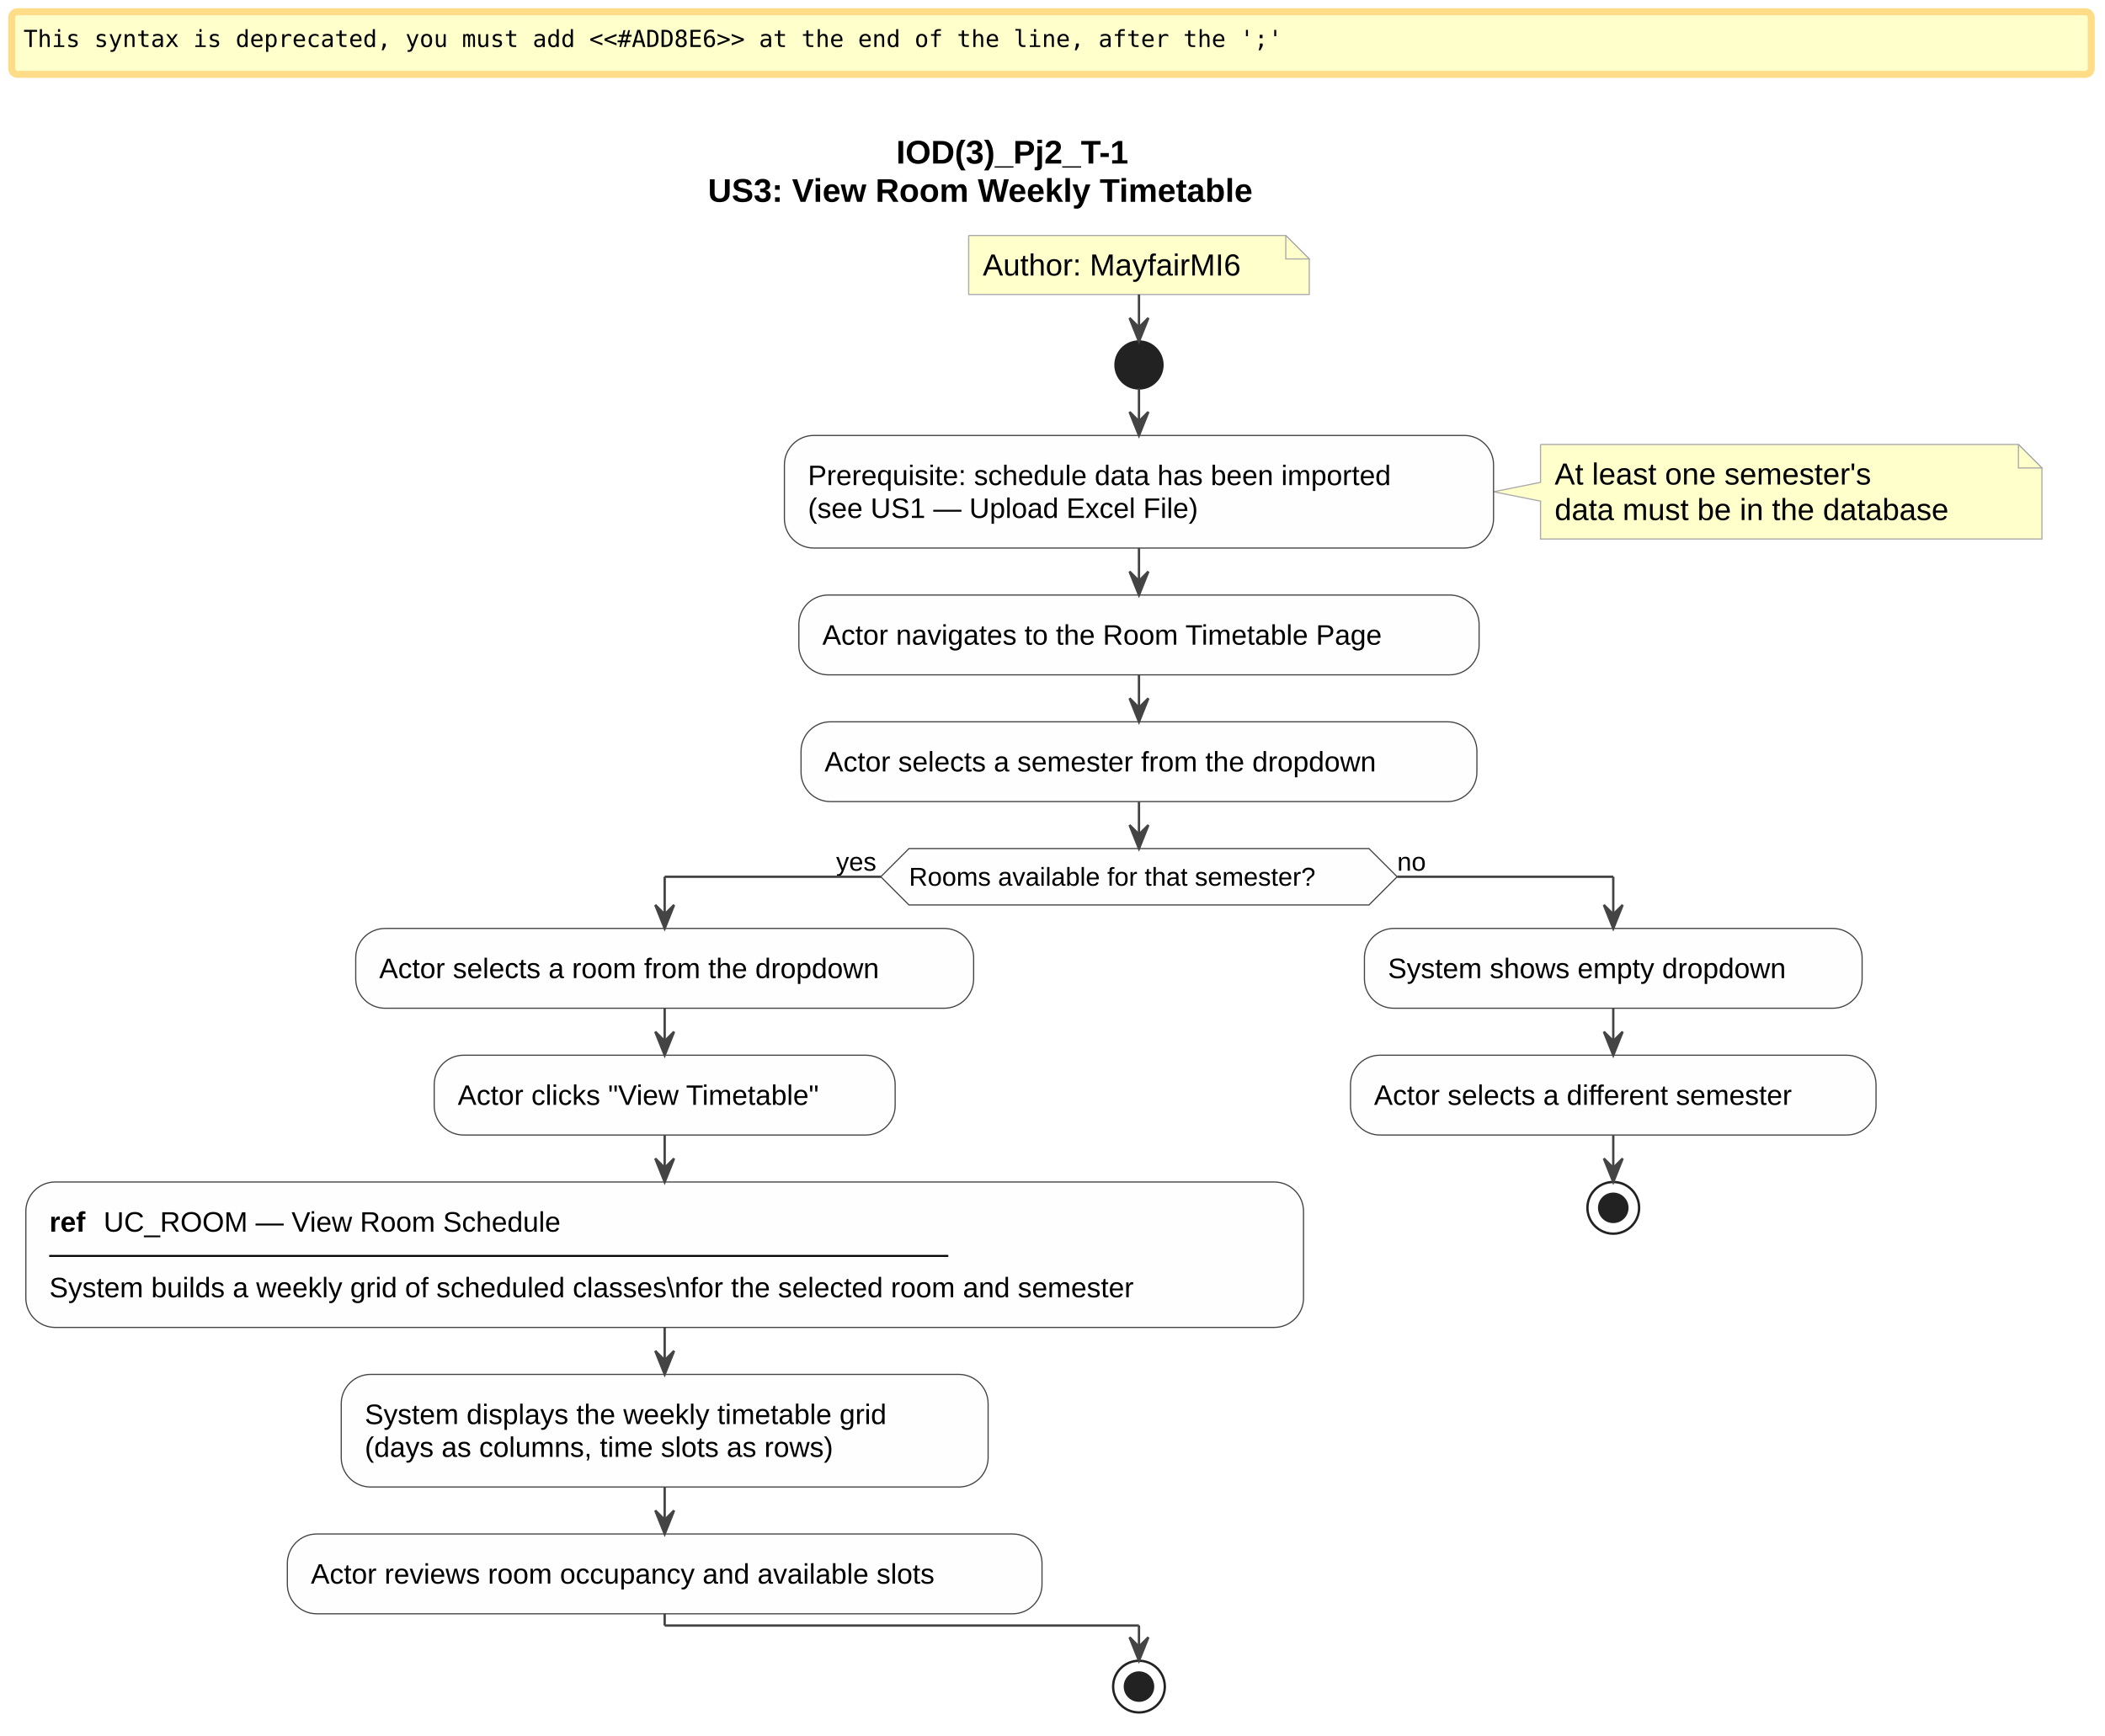
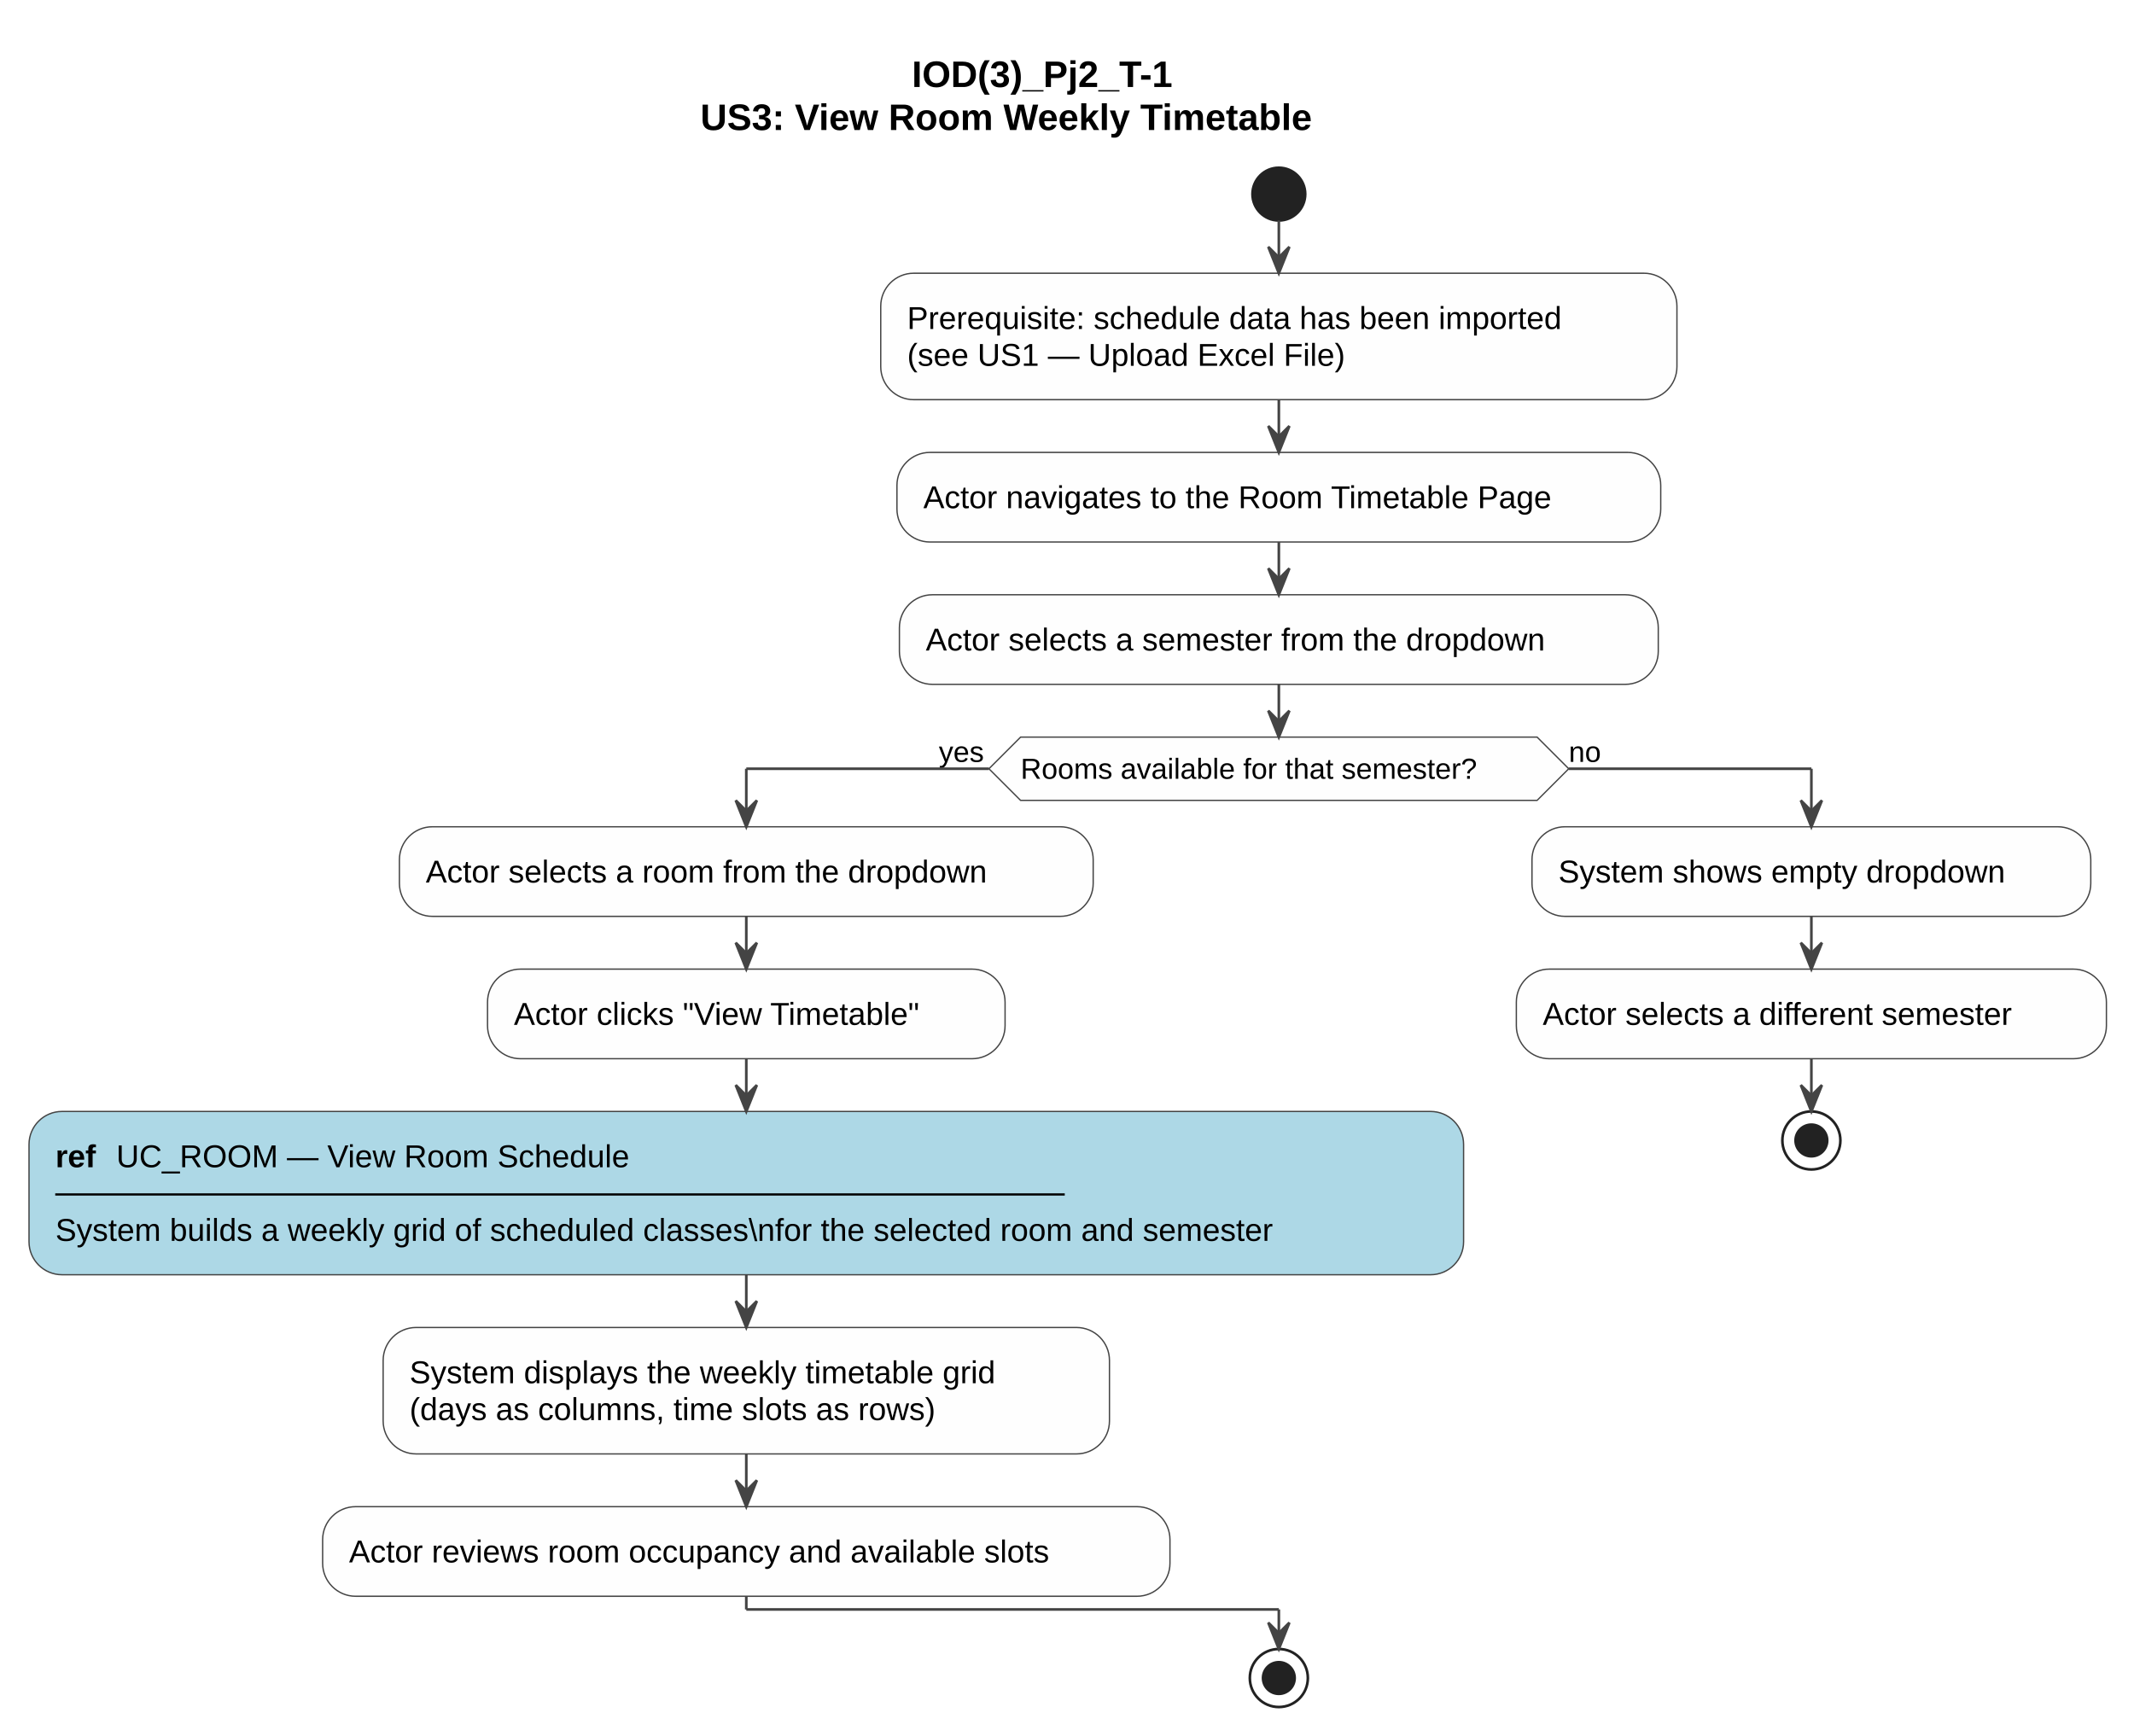
- <svg xmlns="http://www.w3.org/2000/svg" contentStyleType="text/css" data-diagram-type="ACTIVITY" height="739px" preserveAspectRatio="none" style="width:896px;height:739px;background:#FFFFFF;" version="1.1" viewBox="0 0 896 739" width="896px" zoomAndPan="magnify">
+ <svg xmlns="http://www.w3.org/2000/svg" contentStyleType="text/css" height="658px" preserveAspectRatio="none" style="width:809px;height:658px;background:#FFFFFF;" version="1.1" viewBox="0 0 809 658" width="809px" zoomAndPan="magnify">
  <defs />
  <g>
-     <rect fill="#FFFFCC" height="26.641" rx="2.5" ry="2.5" style="stroke:#FFDD88;stroke-width:3;" width="885.152" x="5" y="5" />
-     <text fill="#000000" font-family="monospace" font-size="10" lengthAdjust="spacing" textLength="535.825" x="10" y="20">This syntax is deprecated, you must add &lt;&lt;#ADD8E6&gt;&gt; at the end of the line, after the ';'</text>
-     <g class="title" data-source-line="11">
-       <text fill="#000000" font-family="Arial" font-size="14" font-weight="bold" lengthAdjust="spacing" textLength="115.172" x="381.49" y="69.636">IOD(3)_Pj2_T-1</text>
-       <text fill="#000000" font-family="Arial" font-size="14" font-weight="bold" lengthAdjust="spacing" textLength="275.509" x="301.322" y="85.933">US3: View Room Weekly Timetable</text>
-     </g>
-     <path d="M412.32,100.234 L412.32,125.367 L557.296,125.367 L557.296,110.234 L547.296,100.234 L412.32,100.234" fill="#FFFFCC" style="stroke:#AAAAAA;stroke-width:0.5;" />
-     <path d="M547.296,100.234 L547.296,110.234 L557.296,110.234 L547.296,100.234" fill="#FFFFCC" style="stroke:#AAAAAA;stroke-width:0.5;" />
-     <text fill="#000000" font-family="Arial" font-size="13" lengthAdjust="spacing" textLength="123.976" x="418.32" y="117.301">Author: MayfairMI6</text>
-     <ellipse cx="484.808" cy="155.367" fill="#222222" rx="10" ry="10" style="stroke:#222222;stroke-width:1;" />
-     <path d="M655.729,189.203 L655.729,205.336 L635.729,209.336 L655.729,213.336 L655.729,229.469 A0,0 0 0 0 655.729,229.469 L869.152,229.469 A0,0 0 0 0 869.152,229.469 L869.152,199.203 L859.152,189.203 L655.729,189.203 A0,0 0 0 0 655.729,189.203" fill="#FFFFCC" style="stroke:#AAAAAA;stroke-width:0.5;" />
-     <path d="M859.152,189.203 L859.152,199.203 L869.152,199.203 L859.152,189.203" fill="#FFFFCC" style="stroke:#AAAAAA;stroke-width:0.5;" />
-     <text fill="#000000" font-family="Arial" font-size="13" lengthAdjust="spacing" textLength="153.017" x="661.729" y="206.27">At least one semester's</text>
-     <text fill="#000000" font-family="Arial" font-size="13" lengthAdjust="spacing" textLength="192.423" x="661.729" y="221.403">data must be in the database</text>
-     <rect fill="#FEFEFE" height="47.938" rx="12.5" ry="12.5" style="stroke:#444444;stroke-width:0.5;" width="301.842" x="333.887" y="185.367" />
-     <text fill="#000000" font-family="Arial" font-size="12" lengthAdjust="spacing" textLength="281.842" x="343.887" y="206.506">Prerequisite: schedule data has been imported</text>
-     <text fill="#000000" font-family="Arial" font-size="12" lengthAdjust="spacing" textLength="180.486" x="343.887" y="220.475">(see US1 — Upload Excel File)</text>
-     <rect fill="#FEFEFE" height="33.969" rx="12.5" ry="12.5" style="stroke:#444444;stroke-width:0.5;" width="289.549" x="340.034" y="253.305" />
-     <text fill="#000000" font-family="Arial" font-size="12" lengthAdjust="spacing" textLength="269.549" x="350.034" y="274.443">Actor navigates to the Room Timetable Page</text>
-     <rect fill="#FEFEFE" height="33.969" rx="12.5" ry="12.5" style="stroke:#444444;stroke-width:0.5;" width="287.685" x="340.965" y="307.273" />
-     <text fill="#000000" font-family="Arial" font-size="12" lengthAdjust="spacing" textLength="267.685" x="350.965" y="328.412">Actor selects a semester from the dropdown</text>
-     <polygon fill="#FEFEFE" points="386.906,361.242,582.71,361.242,594.71,373.242,582.71,385.242,386.906,385.242,374.906,373.242,386.906,361.242" style="stroke:#444444;stroke-width:0.5;" />
-     <text fill="#000000" font-family="Arial" font-size="11" lengthAdjust="spacing" textLength="195.803" x="386.906" y="377.05">Rooms available for that semester?</text>
-     <text fill="#000000" font-family="Arial" font-size="11" lengthAdjust="spacing" textLength="19.008" x="355.898" y="370.648">yes</text>
-     <text fill="#000000" font-family="Arial" font-size="11" lengthAdjust="spacing" textLength="13.702" x="594.71" y="370.648">no</text>
-     <rect fill="#FEFEFE" height="33.969" rx="12.5" ry="12.5" style="stroke:#444444;stroke-width:0.5;" width="263.012" x="151.417" y="395.242" />
-     <text fill="#000000" font-family="Arial" font-size="12" lengthAdjust="spacing" textLength="243.012" x="161.417" y="416.381">Actor selects a room from the dropdown</text>
-     <rect fill="#FEFEFE" height="33.969" rx="12.5" ry="12.5" style="stroke:#444444;stroke-width:0.5;" width="196.203" x="184.821" y="449.211" />
-     <text fill="#000000" font-family="Arial" font-size="12" lengthAdjust="spacing" textLength="176.203" x="194.821" y="470.35">Actor clicks "View Timetable"</text>
-     <rect fill="#FEFEFE" height="61.906" rx="12.5" ry="12.5" style="stroke:#444444;stroke-width:0.5;" width="543.846" x="11" y="503.18" />
-     <text fill="#000000" font-family="Arial" font-size="12" font-weight="bold" lengthAdjust="spacing" textLength="19.277" x="21" y="524.318">ref</text>
-     <text fill="#000000" font-family="Arial" font-size="12" lengthAdjust="spacing" textLength="206.596" x="44.092" y="524.318">UC_ROOM — View Room Schedule</text>
-     <text fill="#000000" font-family="Arial" font-size="12" lengthAdjust="spacing" textLength="325.107" x="21" y="538.287">─────────────────────────────────────────────</text>
-     <text fill="#000000" font-family="Arial" font-size="12" lengthAdjust="spacing" textLength="523.846" x="21" y="552.256">System builds a weekly grid of scheduled classes\nfor the selected room and semester</text>
-     <rect fill="#FEFEFE" height="47.938" rx="12.5" ry="12.5" style="stroke:#444444;stroke-width:0.5;" width="275.346" x="145.25" y="585.086" />
-     <text fill="#000000" font-family="Arial" font-size="12" lengthAdjust="spacing" textLength="255.346" x="155.25" y="606.225">System displays the weekly timetable grid</text>
-     <text fill="#000000" font-family="Arial" font-size="12" lengthAdjust="spacing" textLength="225.363" x="155.25" y="620.193">(days as columns, time slots as rows)</text>
-     <rect fill="#FEFEFE" height="33.969" rx="12.5" ry="12.5" style="stroke:#444444;stroke-width:0.5;" width="321.225" x="122.311" y="653.023" />
-     <text fill="#000000" font-family="Arial" font-size="12" lengthAdjust="spacing" textLength="301.225" x="132.31" y="674.162">Actor reviews room occupancy and available slots</text>
-     <rect fill="#FEFEFE" height="33.969" rx="12.5" ry="12.5" style="stroke:#444444;stroke-width:0.5;" width="211.842" x="580.773" y="395.242" />
-     <text fill="#000000" font-family="Arial" font-size="12" lengthAdjust="spacing" textLength="191.842" x="590.773" y="416.381">System shows empty dropdown</text>
-     <rect fill="#FEFEFE" height="33.969" rx="12.5" ry="12.5" style="stroke:#444444;stroke-width:0.5;" width="223.695" x="574.846" y="449.211" />
-     <text fill="#000000" font-family="Arial" font-size="12" lengthAdjust="spacing" textLength="203.695" x="584.846" y="470.35">Actor selects a different semester</text>
-     <ellipse cx="686.693" cy="514.18" fill="none" rx="11" ry="11" style="stroke:#222222;stroke-width:1;" />
-     <ellipse cx="686.693" cy="514.18" fill="#222222" rx="6" ry="6" style="stroke:#222222;stroke-width:1;" />
-     <ellipse cx="484.808" cy="717.992" fill="none" rx="11" ry="11" style="stroke:#222222;stroke-width:1;" />
-     <ellipse cx="484.808" cy="717.992" fill="#222222" rx="6" ry="6" style="stroke:#222222;stroke-width:1;" />
-     <line style="stroke:#444444;stroke-width:1;" x1="484.808" x2="484.808" y1="125.367" y2="145.367" />
-     <polygon fill="#444444" points="480.808,135.367,484.808,145.367,488.808,135.367,484.808,139.367" style="stroke:#444444;stroke-width:1;" />
-     <line style="stroke:#444444;stroke-width:1;" x1="484.808" x2="484.808" y1="165.367" y2="185.367" />
-     <polygon fill="#444444" points="480.808,175.367,484.808,185.367,488.808,175.367,484.808,179.367" style="stroke:#444444;stroke-width:1;" />
-     <line style="stroke:#444444;stroke-width:1;" x1="484.808" x2="484.808" y1="233.305" y2="253.305" />
-     <polygon fill="#444444" points="480.808,243.305,484.808,253.305,488.808,243.305,484.808,247.305" style="stroke:#444444;stroke-width:1;" />
-     <line style="stroke:#444444;stroke-width:1;" x1="484.808" x2="484.808" y1="287.273" y2="307.273" />
-     <polygon fill="#444444" points="480.808,297.273,484.808,307.273,488.808,297.273,484.808,301.273" style="stroke:#444444;stroke-width:1;" />
-     <line style="stroke:#444444;stroke-width:1;" x1="282.923" x2="282.923" y1="429.211" y2="449.211" />
-     <polygon fill="#444444" points="278.923,439.211,282.923,449.211,286.923,439.211,282.923,443.211" style="stroke:#444444;stroke-width:1;" />
-     <line style="stroke:#444444;stroke-width:1;" x1="282.923" x2="282.923" y1="483.18" y2="503.18" />
-     <polygon fill="#444444" points="278.923,493.18,282.923,503.18,286.923,493.18,282.923,497.18" style="stroke:#444444;stroke-width:1;" />
-     <line style="stroke:#444444;stroke-width:1;" x1="282.923" x2="282.923" y1="565.086" y2="585.086" />
-     <polygon fill="#444444" points="278.923,575.086,282.923,585.086,286.923,575.086,282.923,579.086" style="stroke:#444444;stroke-width:1;" />
-     <line style="stroke:#444444;stroke-width:1;" x1="282.923" x2="282.923" y1="633.023" y2="653.023" />
-     <polygon fill="#444444" points="278.923,643.023,282.923,653.023,286.923,643.023,282.923,647.023" style="stroke:#444444;stroke-width:1;" />
-     <line style="stroke:#444444;stroke-width:1;" x1="686.693" x2="686.693" y1="429.211" y2="449.211" />
-     <polygon fill="#444444" points="682.693,439.211,686.693,449.211,690.693,439.211,686.693,443.211" style="stroke:#444444;stroke-width:1;" />
-     <line style="stroke:#444444;stroke-width:1;" x1="686.693" x2="686.693" y1="483.18" y2="503.18" />
-     <polygon fill="#444444" points="682.693,493.18,686.693,503.18,690.693,493.18,686.693,497.18" style="stroke:#444444;stroke-width:1;" />
-     <line style="stroke:#444444;stroke-width:1;" x1="374.906" x2="282.923" y1="373.242" y2="373.242" />
-     <line style="stroke:#444444;stroke-width:1;" x1="282.923" x2="282.923" y1="373.242" y2="395.242" />
-     <polygon fill="#444444" points="278.923,385.242,282.923,395.242,286.923,385.242,282.923,389.242" style="stroke:#444444;stroke-width:1;" />
-     <line style="stroke:#444444;stroke-width:1;" x1="594.71" x2="686.693" y1="373.242" y2="373.242" />
-     <line style="stroke:#444444;stroke-width:1;" x1="686.693" x2="686.693" y1="373.242" y2="395.242" />
-     <polygon fill="#444444" points="682.693,385.242,686.693,395.242,690.693,385.242,686.693,389.242" style="stroke:#444444;stroke-width:1;" />
-     <line style="stroke:#444444;stroke-width:1;" x1="282.923" x2="282.923" y1="686.992" y2="691.992" />
-     <line style="stroke:#444444;stroke-width:1;" x1="282.923" x2="484.808" y1="691.992" y2="691.992" />
-     <line style="stroke:#444444;stroke-width:1;" x1="484.808" x2="484.808" y1="691.992" y2="706.992" />
-     <polygon fill="#444444" points="480.808,696.992,484.808,706.992,488.808,696.992,484.808,700.992" style="stroke:#444444;stroke-width:1;" />
-     <line style="stroke:#444444;stroke-width:1;" x1="484.808" x2="484.808" y1="341.242" y2="361.242" />
-     <polygon fill="#444444" points="480.808,351.242,484.808,361.242,488.808,351.242,484.808,355.242" style="stroke:#444444;stroke-width:1;" />
+     <text fill="#000000" font-family="Arial" font-size="14" font-weight="bold" lengthAdjust="spacing" textLength="115.172" x="345.685" y="32.995">IOD(3)_Pj2_T-1</text>
+     <text fill="#000000" font-family="Arial" font-size="14" font-weight="bold" lengthAdjust="spacing" textLength="275.509" x="265.516" y="49.292">US3: View Room Weekly Timetable</text>
+     <ellipse cx="484.808" cy="73.594" fill="#222222" rx="10" ry="10" style="stroke:#222222;stroke-width:1;" />
+     <rect fill="#FEFEFE" height="47.938" rx="12.5" ry="12.5" style="stroke:#444444;stroke-width:0.5;" width="301.842" x="333.887" y="103.594" />
+     <text fill="#000000" font-family="Arial" font-size="12" lengthAdjust="spacing" textLength="281.842" x="343.887" y="124.732">Prerequisite: schedule data has been imported</text>
+     <text fill="#000000" font-family="Arial" font-size="12" lengthAdjust="spacing" textLength="180.486" x="343.887" y="138.701">(see US1 — Upload Excel File)</text>
+     <rect fill="#FEFEFE" height="33.969" rx="12.5" ry="12.5" style="stroke:#444444;stroke-width:0.5;" width="289.549" x="340.034" y="171.531" />
+     <text fill="#000000" font-family="Arial" font-size="12" lengthAdjust="spacing" textLength="269.549" x="350.034" y="192.67">Actor navigates to the Room Timetable Page</text>
+     <rect fill="#FEFEFE" height="33.969" rx="12.5" ry="12.5" style="stroke:#444444;stroke-width:0.5;" width="287.685" x="340.965" y="225.5" />
+     <text fill="#000000" font-family="Arial" font-size="12" lengthAdjust="spacing" textLength="267.685" x="350.965" y="246.639">Actor selects a semester from the dropdown</text>
+     <polygon fill="#FEFEFE" points="386.906,279.469,582.71,279.469,594.71,291.469,582.71,303.469,386.906,303.469,374.906,291.469,386.906,279.469" style="stroke:#444444;stroke-width:0.5;" />
+     <text fill="#000000" font-family="Arial" font-size="11" lengthAdjust="spacing" textLength="195.803" x="386.906" y="295.277">Rooms available for that semester?</text>
+     <text fill="#000000" font-family="Arial" font-size="11" lengthAdjust="spacing" textLength="19.008" x="355.898" y="288.875">yes</text>
+     <text fill="#000000" font-family="Arial" font-size="11" lengthAdjust="spacing" textLength="13.702" x="594.71" y="288.875">no</text>
+     <rect fill="#FEFEFE" height="33.969" rx="12.5" ry="12.5" style="stroke:#444444;stroke-width:0.5;" width="263.012" x="151.417" y="313.469" />
+     <text fill="#000000" font-family="Arial" font-size="12" lengthAdjust="spacing" textLength="243.012" x="161.417" y="334.607">Actor selects a room from the dropdown</text>
+     <rect fill="#FEFEFE" height="33.969" rx="12.5" ry="12.5" style="stroke:#444444;stroke-width:0.5;" width="196.203" x="184.821" y="367.438" />
+     <text fill="#000000" font-family="Arial" font-size="12" lengthAdjust="spacing" textLength="176.203" x="194.821" y="388.576">Actor clicks "View Timetable"</text>
+     <rect fill="#ADD8E6" height="61.906" rx="12.5" ry="12.5" style="stroke:#444444;stroke-width:0.5;" width="543.846" x="11" y="421.406" />
+     <text fill="#000000" font-family="Arial" font-size="12" font-weight="bold" lengthAdjust="spacing" textLength="19.277" x="21" y="442.545">ref</text>
+     <text fill="#000000" font-family="Arial" font-size="12" lengthAdjust="spacing" textLength="206.596" x="44.092" y="442.545">UC_ROOM — View Room Schedule</text>
+     <text fill="#000000" font-family="Arial" font-size="12" lengthAdjust="spacing" textLength="325.107" x="21" y="456.514">─────────────────────────────────────────────</text>
+     <text fill="#000000" font-family="Arial" font-size="12" lengthAdjust="spacing" textLength="523.846" x="21" y="470.482">System builds a weekly grid of scheduled classes\nfor the selected room and semester</text>
+     <rect fill="#FEFEFE" height="47.938" rx="12.5" ry="12.5" style="stroke:#444444;stroke-width:0.5;" width="275.346" x="145.25" y="503.312" />
+     <text fill="#000000" font-family="Arial" font-size="12" lengthAdjust="spacing" textLength="255.346" x="155.25" y="524.451">System displays the weekly timetable grid</text>
+     <text fill="#000000" font-family="Arial" font-size="12" lengthAdjust="spacing" textLength="225.363" x="155.25" y="538.42">(days as columns, time slots as rows)</text>
+     <rect fill="#FEFEFE" height="33.969" rx="12.5" ry="12.5" style="stroke:#444444;stroke-width:0.5;" width="321.225" x="122.311" y="571.25" />
+     <text fill="#000000" font-family="Arial" font-size="12" lengthAdjust="spacing" textLength="301.225" x="132.31" y="592.389">Actor reviews room occupancy and available slots</text>
+     <rect fill="#FEFEFE" height="33.969" rx="12.5" ry="12.5" style="stroke:#444444;stroke-width:0.5;" width="211.842" x="580.773" y="313.469" />
+     <text fill="#000000" font-family="Arial" font-size="12" lengthAdjust="spacing" textLength="191.842" x="590.773" y="334.607">System shows empty dropdown</text>
+     <rect fill="#FEFEFE" height="33.969" rx="12.5" ry="12.5" style="stroke:#444444;stroke-width:0.5;" width="223.695" x="574.846" y="367.438" />
+     <text fill="#000000" font-family="Arial" font-size="12" lengthAdjust="spacing" textLength="203.695" x="584.846" y="388.576">Actor selects a different semester</text>
+     <ellipse cx="686.693" cy="432.406" fill="none" rx="11" ry="11" style="stroke:#222222;stroke-width:1;" />
+     <ellipse cx="686.693" cy="432.406" fill="#222222" rx="6" ry="6" style="stroke:#222222;stroke-width:1;" />
+     <ellipse cx="484.808" cy="636.219" fill="none" rx="11" ry="11" style="stroke:#222222;stroke-width:1;" />
+     <ellipse cx="484.808" cy="636.219" fill="#222222" rx="6" ry="6" style="stroke:#222222;stroke-width:1;" />
+     <line style="stroke:#444444;stroke-width:1;" x1="484.808" x2="484.808" y1="83.594" y2="103.594" />
+     <polygon fill="#444444" points="480.808,93.594,484.808,103.594,488.808,93.594,484.808,97.594" style="stroke:#444444;stroke-width:1;" />
+     <line style="stroke:#444444;stroke-width:1;" x1="484.808" x2="484.808" y1="151.531" y2="171.531" />
+     <polygon fill="#444444" points="480.808,161.531,484.808,171.531,488.808,161.531,484.808,165.531" style="stroke:#444444;stroke-width:1;" />
+     <line style="stroke:#444444;stroke-width:1;" x1="484.808" x2="484.808" y1="205.5" y2="225.5" />
+     <polygon fill="#444444" points="480.808,215.5,484.808,225.5,488.808,215.5,484.808,219.5" style="stroke:#444444;stroke-width:1;" />
+     <line style="stroke:#444444;stroke-width:1;" x1="282.923" x2="282.923" y1="347.438" y2="367.438" />
+     <polygon fill="#444444" points="278.923,357.438,282.923,367.438,286.923,357.438,282.923,361.438" style="stroke:#444444;stroke-width:1;" />
+     <line style="stroke:#444444;stroke-width:1;" x1="282.923" x2="282.923" y1="401.406" y2="421.406" />
+     <polygon fill="#444444" points="278.923,411.406,282.923,421.406,286.923,411.406,282.923,415.406" style="stroke:#444444;stroke-width:1;" />
+     <line style="stroke:#444444;stroke-width:1;" x1="282.923" x2="282.923" y1="483.312" y2="503.312" />
+     <polygon fill="#444444" points="278.923,493.312,282.923,503.312,286.923,493.312,282.923,497.312" style="stroke:#444444;stroke-width:1;" />
+     <line style="stroke:#444444;stroke-width:1;" x1="282.923" x2="282.923" y1="551.25" y2="571.25" />
+     <polygon fill="#444444" points="278.923,561.25,282.923,571.25,286.923,561.25,282.923,565.25" style="stroke:#444444;stroke-width:1;" />
+     <line style="stroke:#444444;stroke-width:1;" x1="686.693" x2="686.693" y1="347.438" y2="367.438" />
+     <polygon fill="#444444" points="682.693,357.438,686.693,367.438,690.693,357.438,686.693,361.438" style="stroke:#444444;stroke-width:1;" />
+     <line style="stroke:#444444;stroke-width:1;" x1="686.693" x2="686.693" y1="401.406" y2="421.406" />
+     <polygon fill="#444444" points="682.693,411.406,686.693,421.406,690.693,411.406,686.693,415.406" style="stroke:#444444;stroke-width:1;" />
+     <line style="stroke:#444444;stroke-width:1;" x1="374.906" x2="282.923" y1="291.469" y2="291.469" />
+     <line style="stroke:#444444;stroke-width:1;" x1="282.923" x2="282.923" y1="291.469" y2="313.469" />
+     <polygon fill="#444444" points="278.923,303.469,282.923,313.469,286.923,303.469,282.923,307.469" style="stroke:#444444;stroke-width:1;" />
+     <line style="stroke:#444444;stroke-width:1;" x1="594.71" x2="686.693" y1="291.469" y2="291.469" />
+     <line style="stroke:#444444;stroke-width:1;" x1="686.693" x2="686.693" y1="291.469" y2="313.469" />
+     <polygon fill="#444444" points="682.693,303.469,686.693,313.469,690.693,303.469,686.693,307.469" style="stroke:#444444;stroke-width:1;" />
+     <line style="stroke:#444444;stroke-width:1;" x1="282.923" x2="282.923" y1="605.219" y2="610.219" />
+     <line style="stroke:#444444;stroke-width:1;" x1="282.923" x2="484.808" y1="610.219" y2="610.219" />
+     <line style="stroke:#444444;stroke-width:1;" x1="484.808" x2="484.808" y1="610.219" y2="625.219" />
+     <polygon fill="#444444" points="480.808,615.219,484.808,625.219,488.808,615.219,484.808,619.219" style="stroke:#444444;stroke-width:1;" />
+     <line style="stroke:#444444;stroke-width:1;" x1="484.808" x2="484.808" y1="259.469" y2="279.469" />
+     <polygon fill="#444444" points="480.808,269.469,484.808,279.469,488.808,269.469,484.808,273.469" style="stroke:#444444;stroke-width:1;" />
  </g>
</svg>
